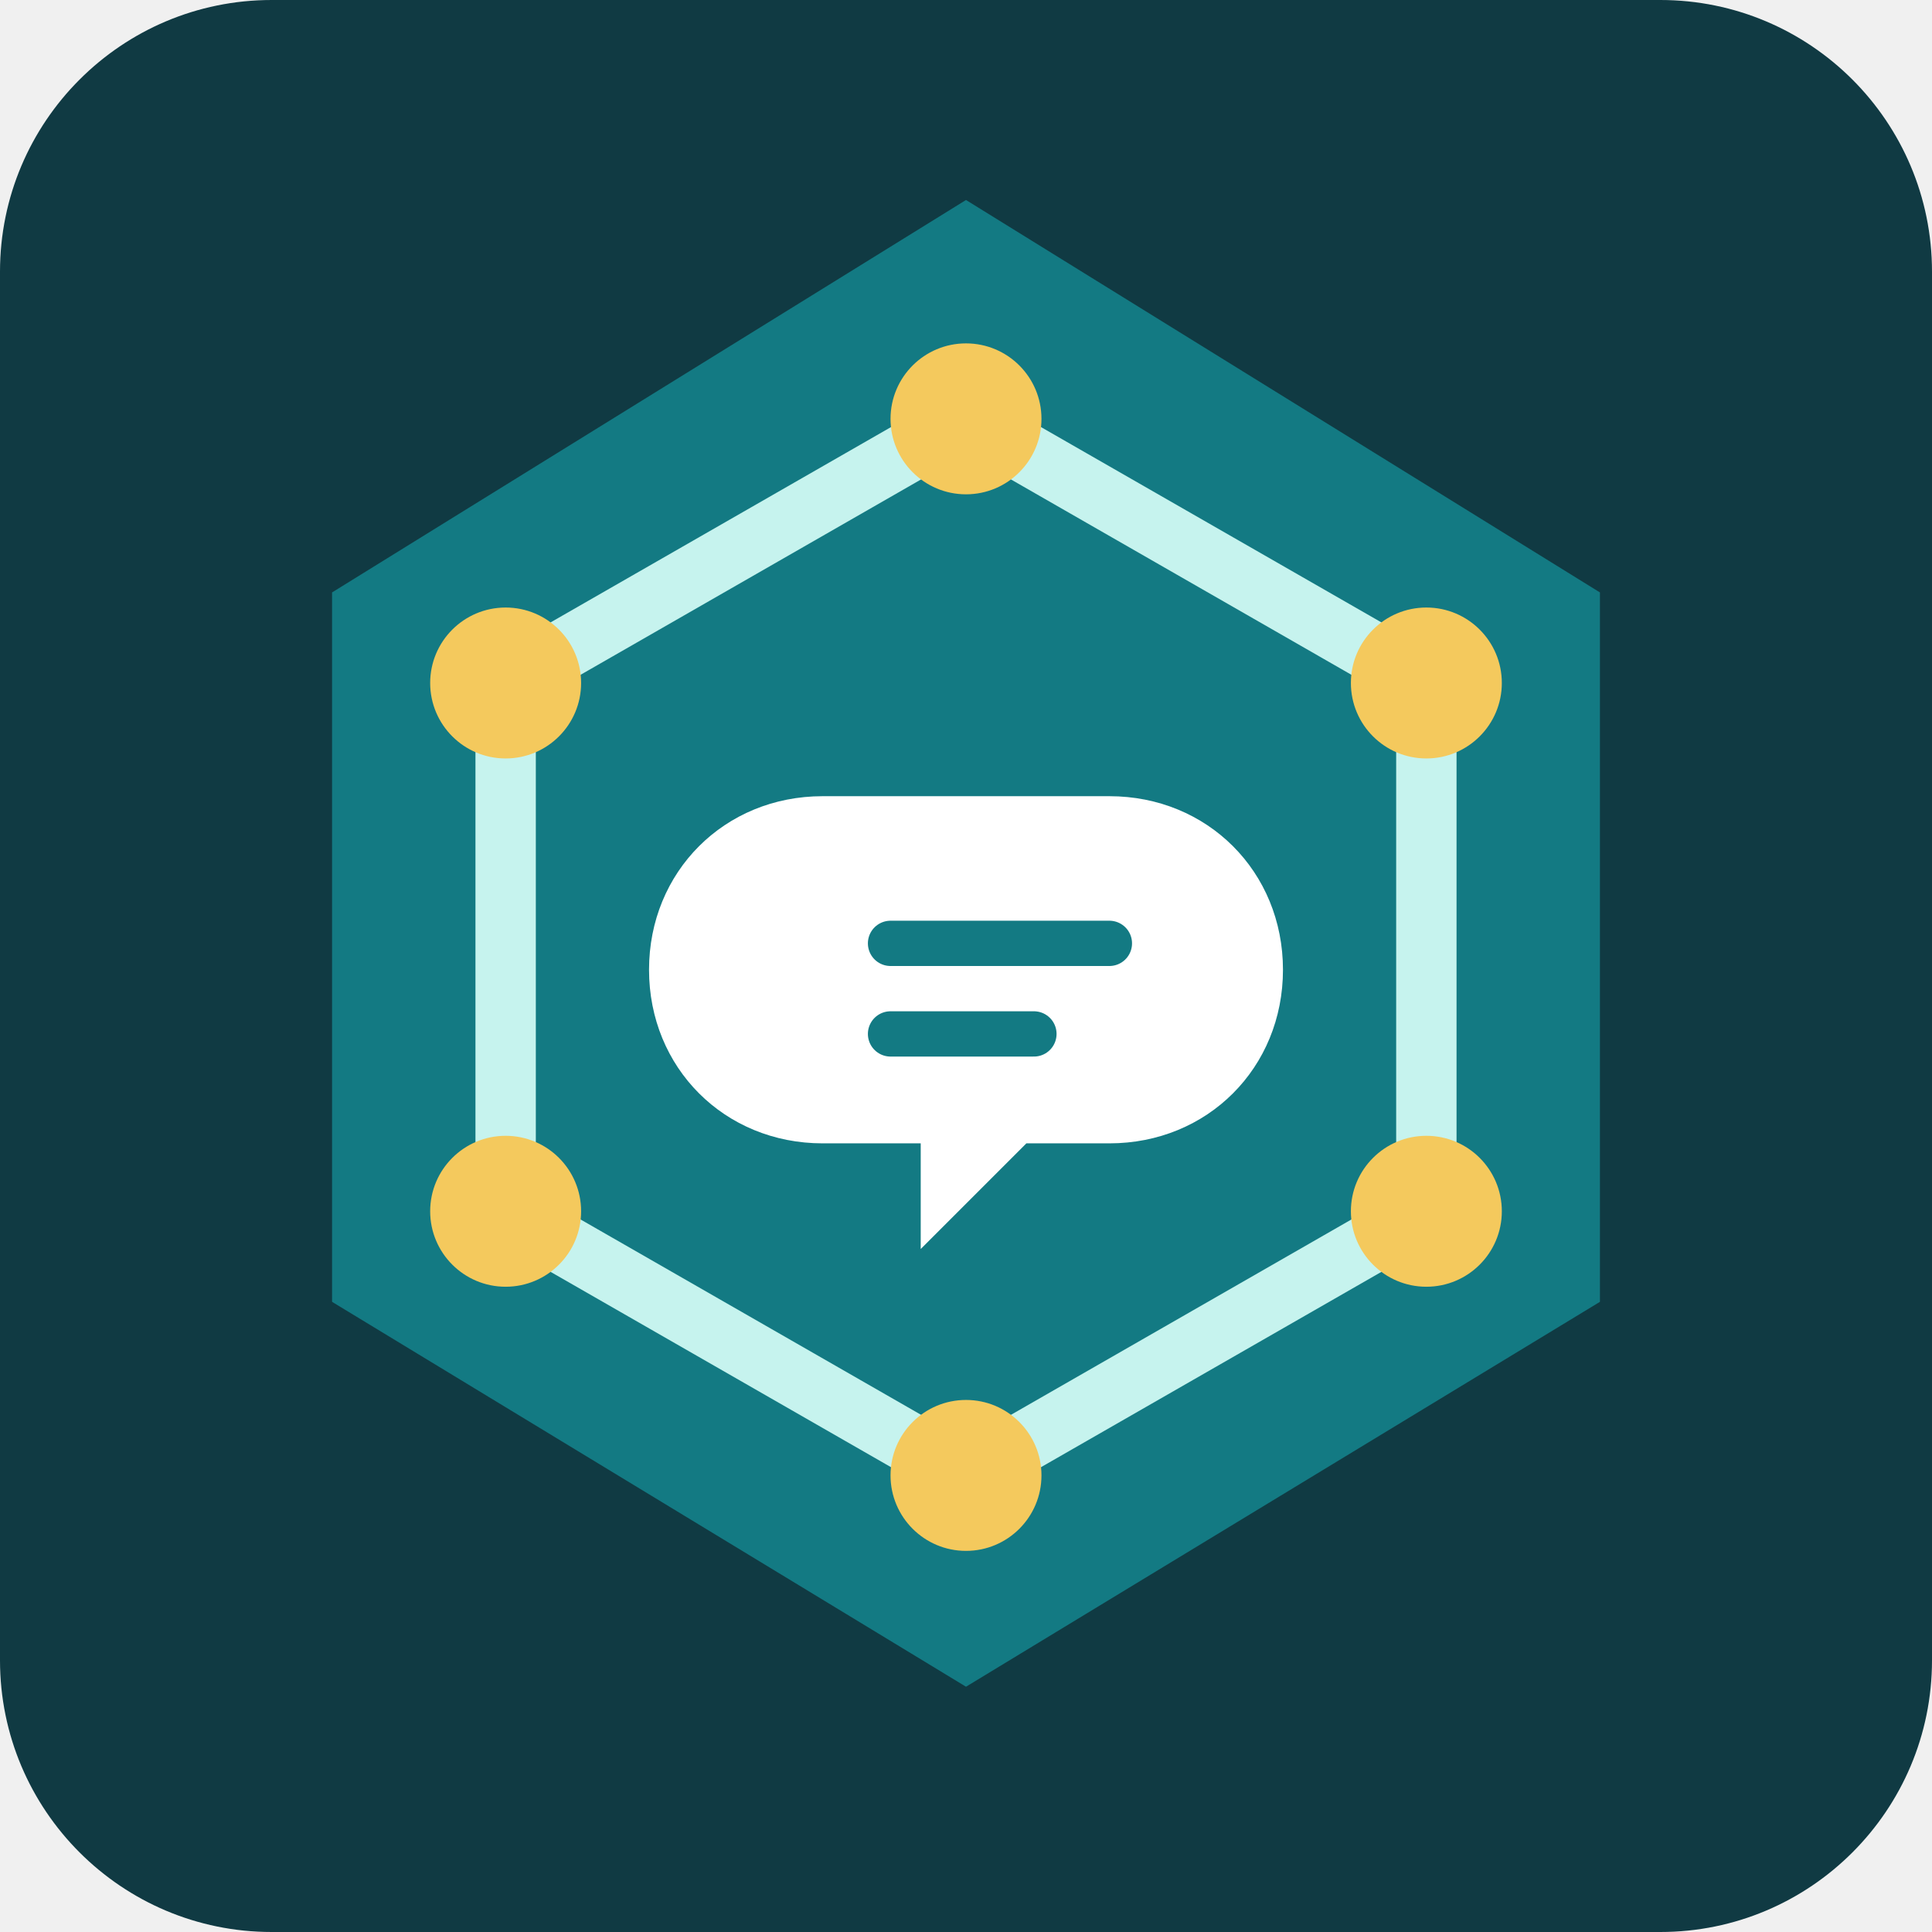
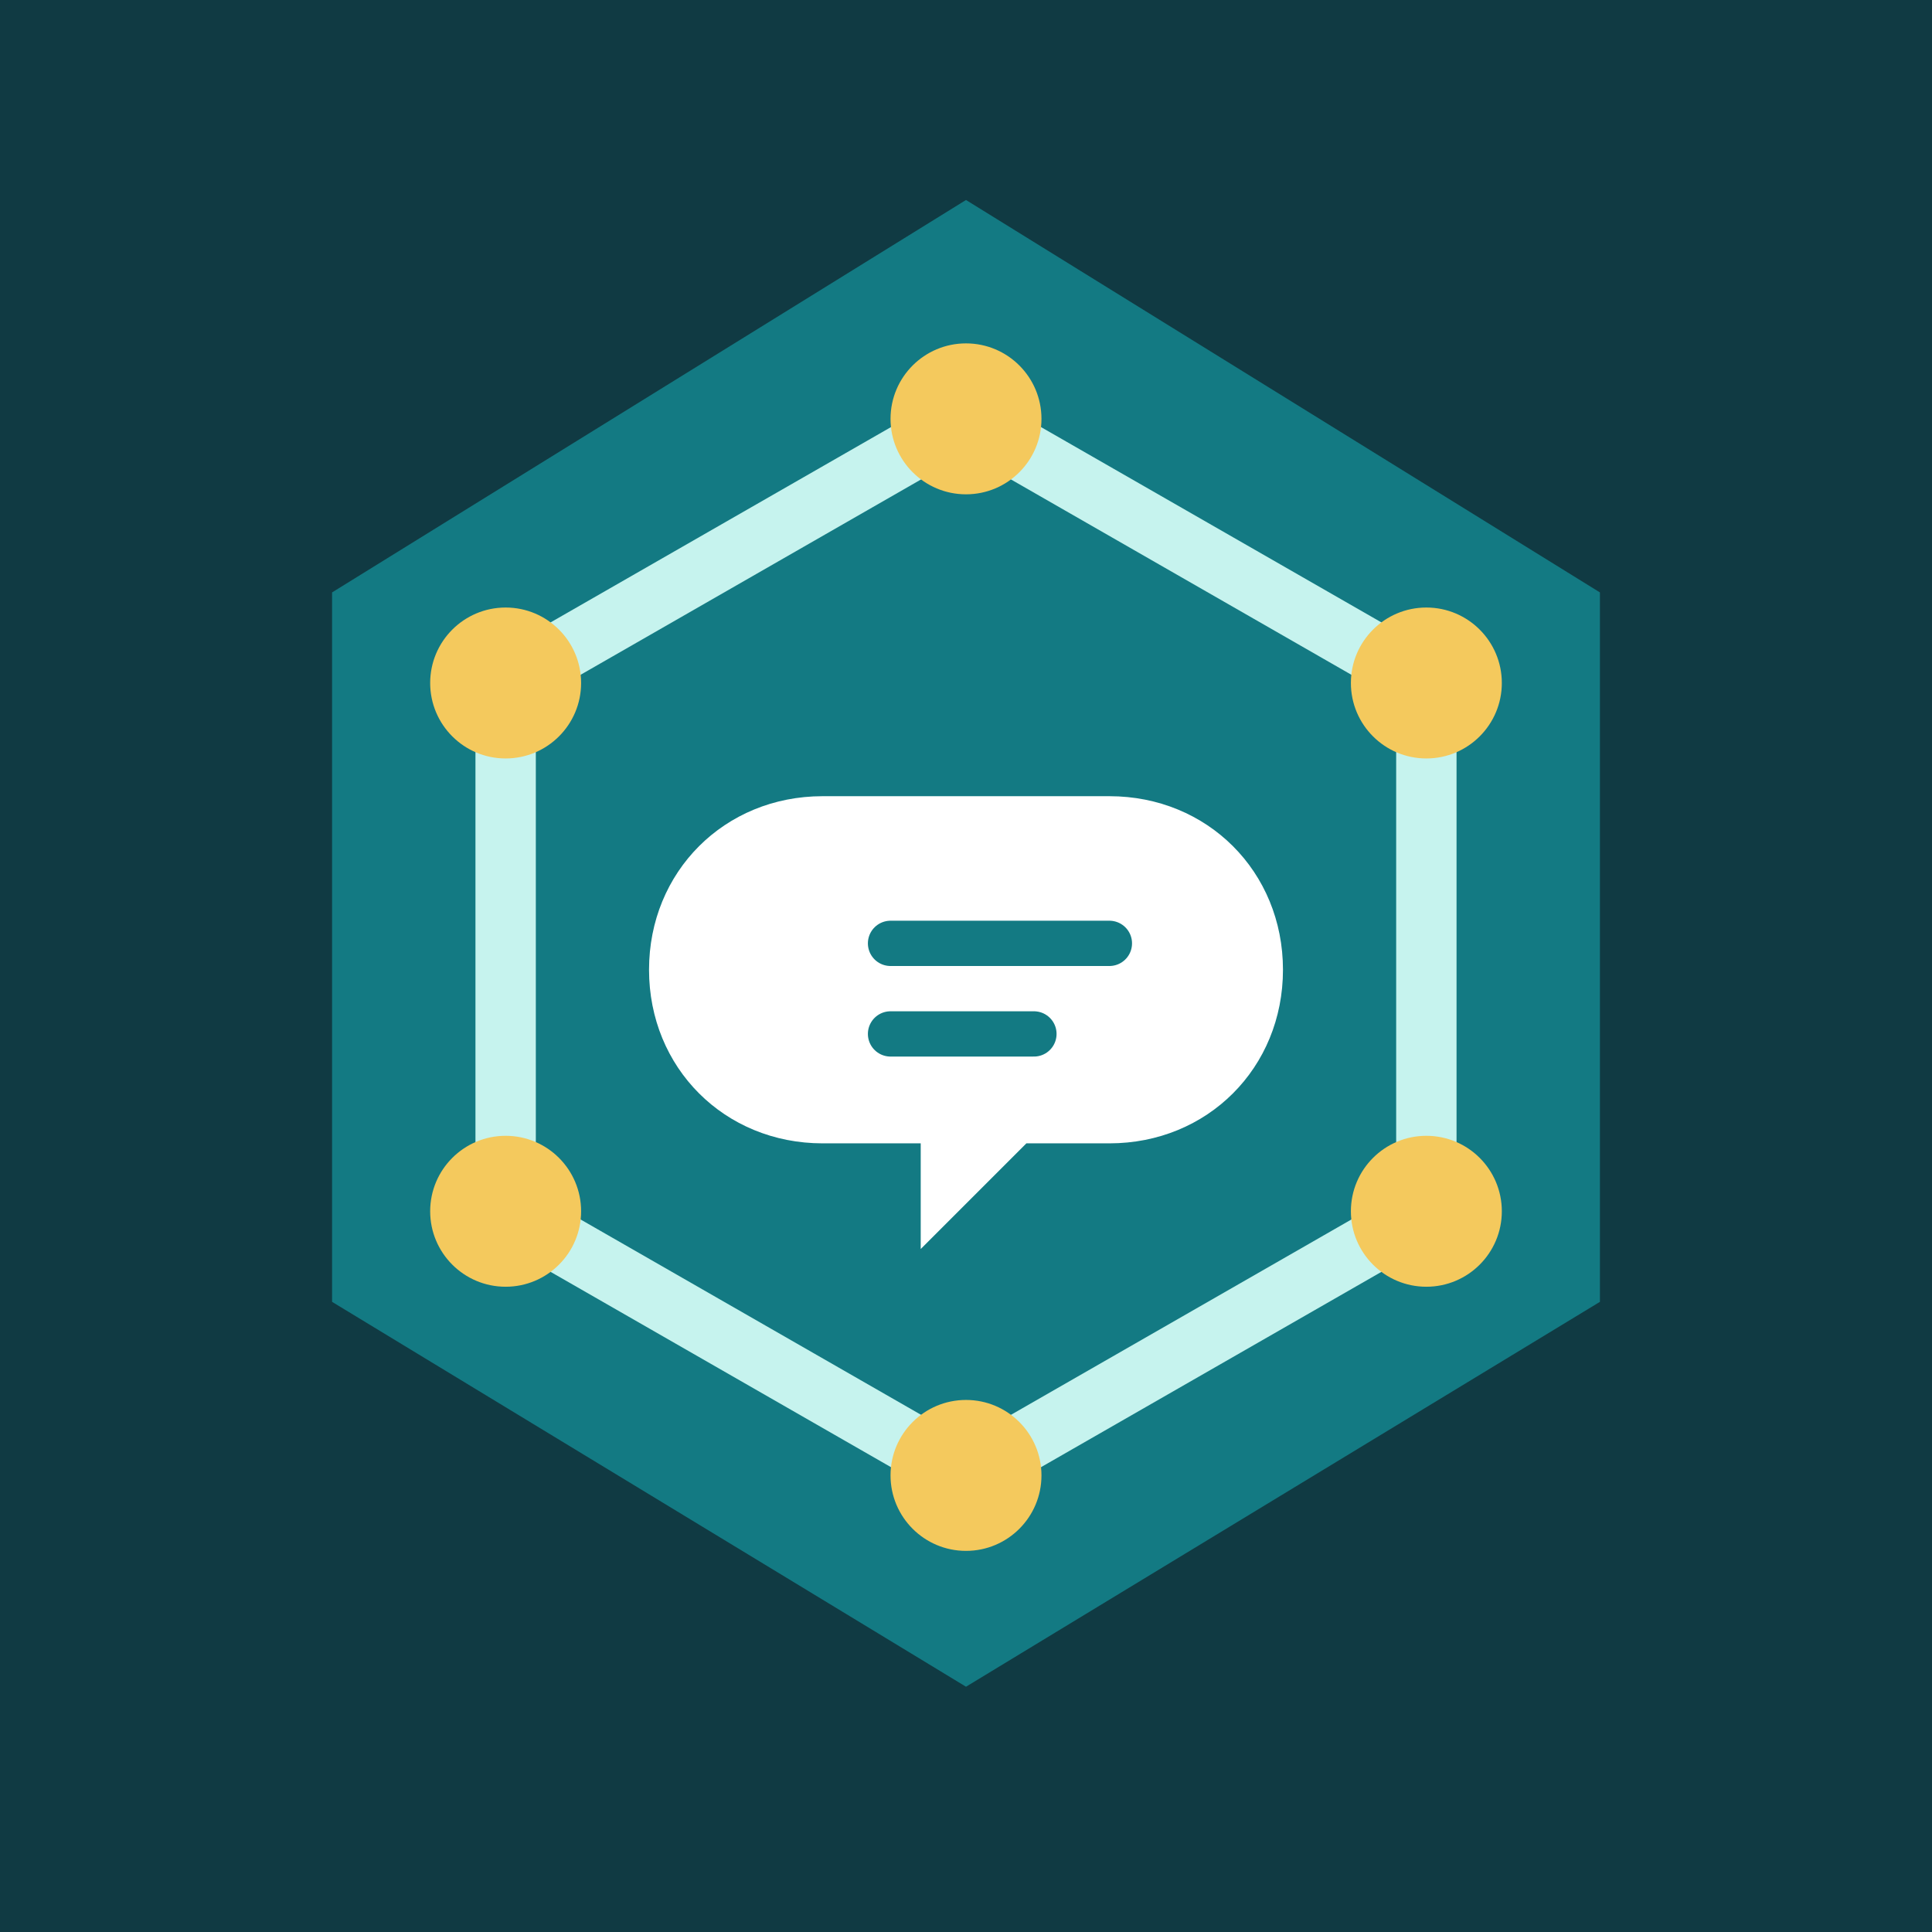
<svg xmlns="http://www.w3.org/2000/svg" viewBox="0 0 512 512" role="img" aria-labelledby="title">
-   <rect width="512" height="512" rx="72" fill="#103a43" />
+   <rect width="512" height="512" fill="#103a43" />
  <g transform="translate(48 35)">
    <path d="       M208 18       L376 122       L376 310       L208 412       L40 310       L40 122       Z" fill="#137a83" />
    <g fill="none" stroke="#c6f3ee" stroke-width="16" stroke-linecap="round" stroke-linejoin="round">
      <path d="         M208 76         L330 146         L330 286         L208 356         L86 286         L86 146         Z" />
    </g>
    <g fill="#f4c95d">
      <circle cx="208" cy="76" r="20" />
      <circle cx="330" cy="146" r="20" />
      <circle cx="330" cy="286" r="20" />
      <circle cx="208" cy="356" r="20" />
      <circle cx="86" cy="286" r="20" />
      <circle cx="86" cy="146" r="20" />
    </g>
    <g transform="translate(0,-6)">
      <path d="         M170 182         h76         c26 0 46 20 46 46         s-20 46-46 46         h-22         l-28 28         v-28         h-26         c-26 0-46-20-46-46         s20-46 46-46         Z" fill="#ffffff" />
      <path d="M188 221h58                M188 245h38" stroke="#137a83" stroke-width="12" stroke-linecap="round" />
    </g>
  </g>
</svg>
